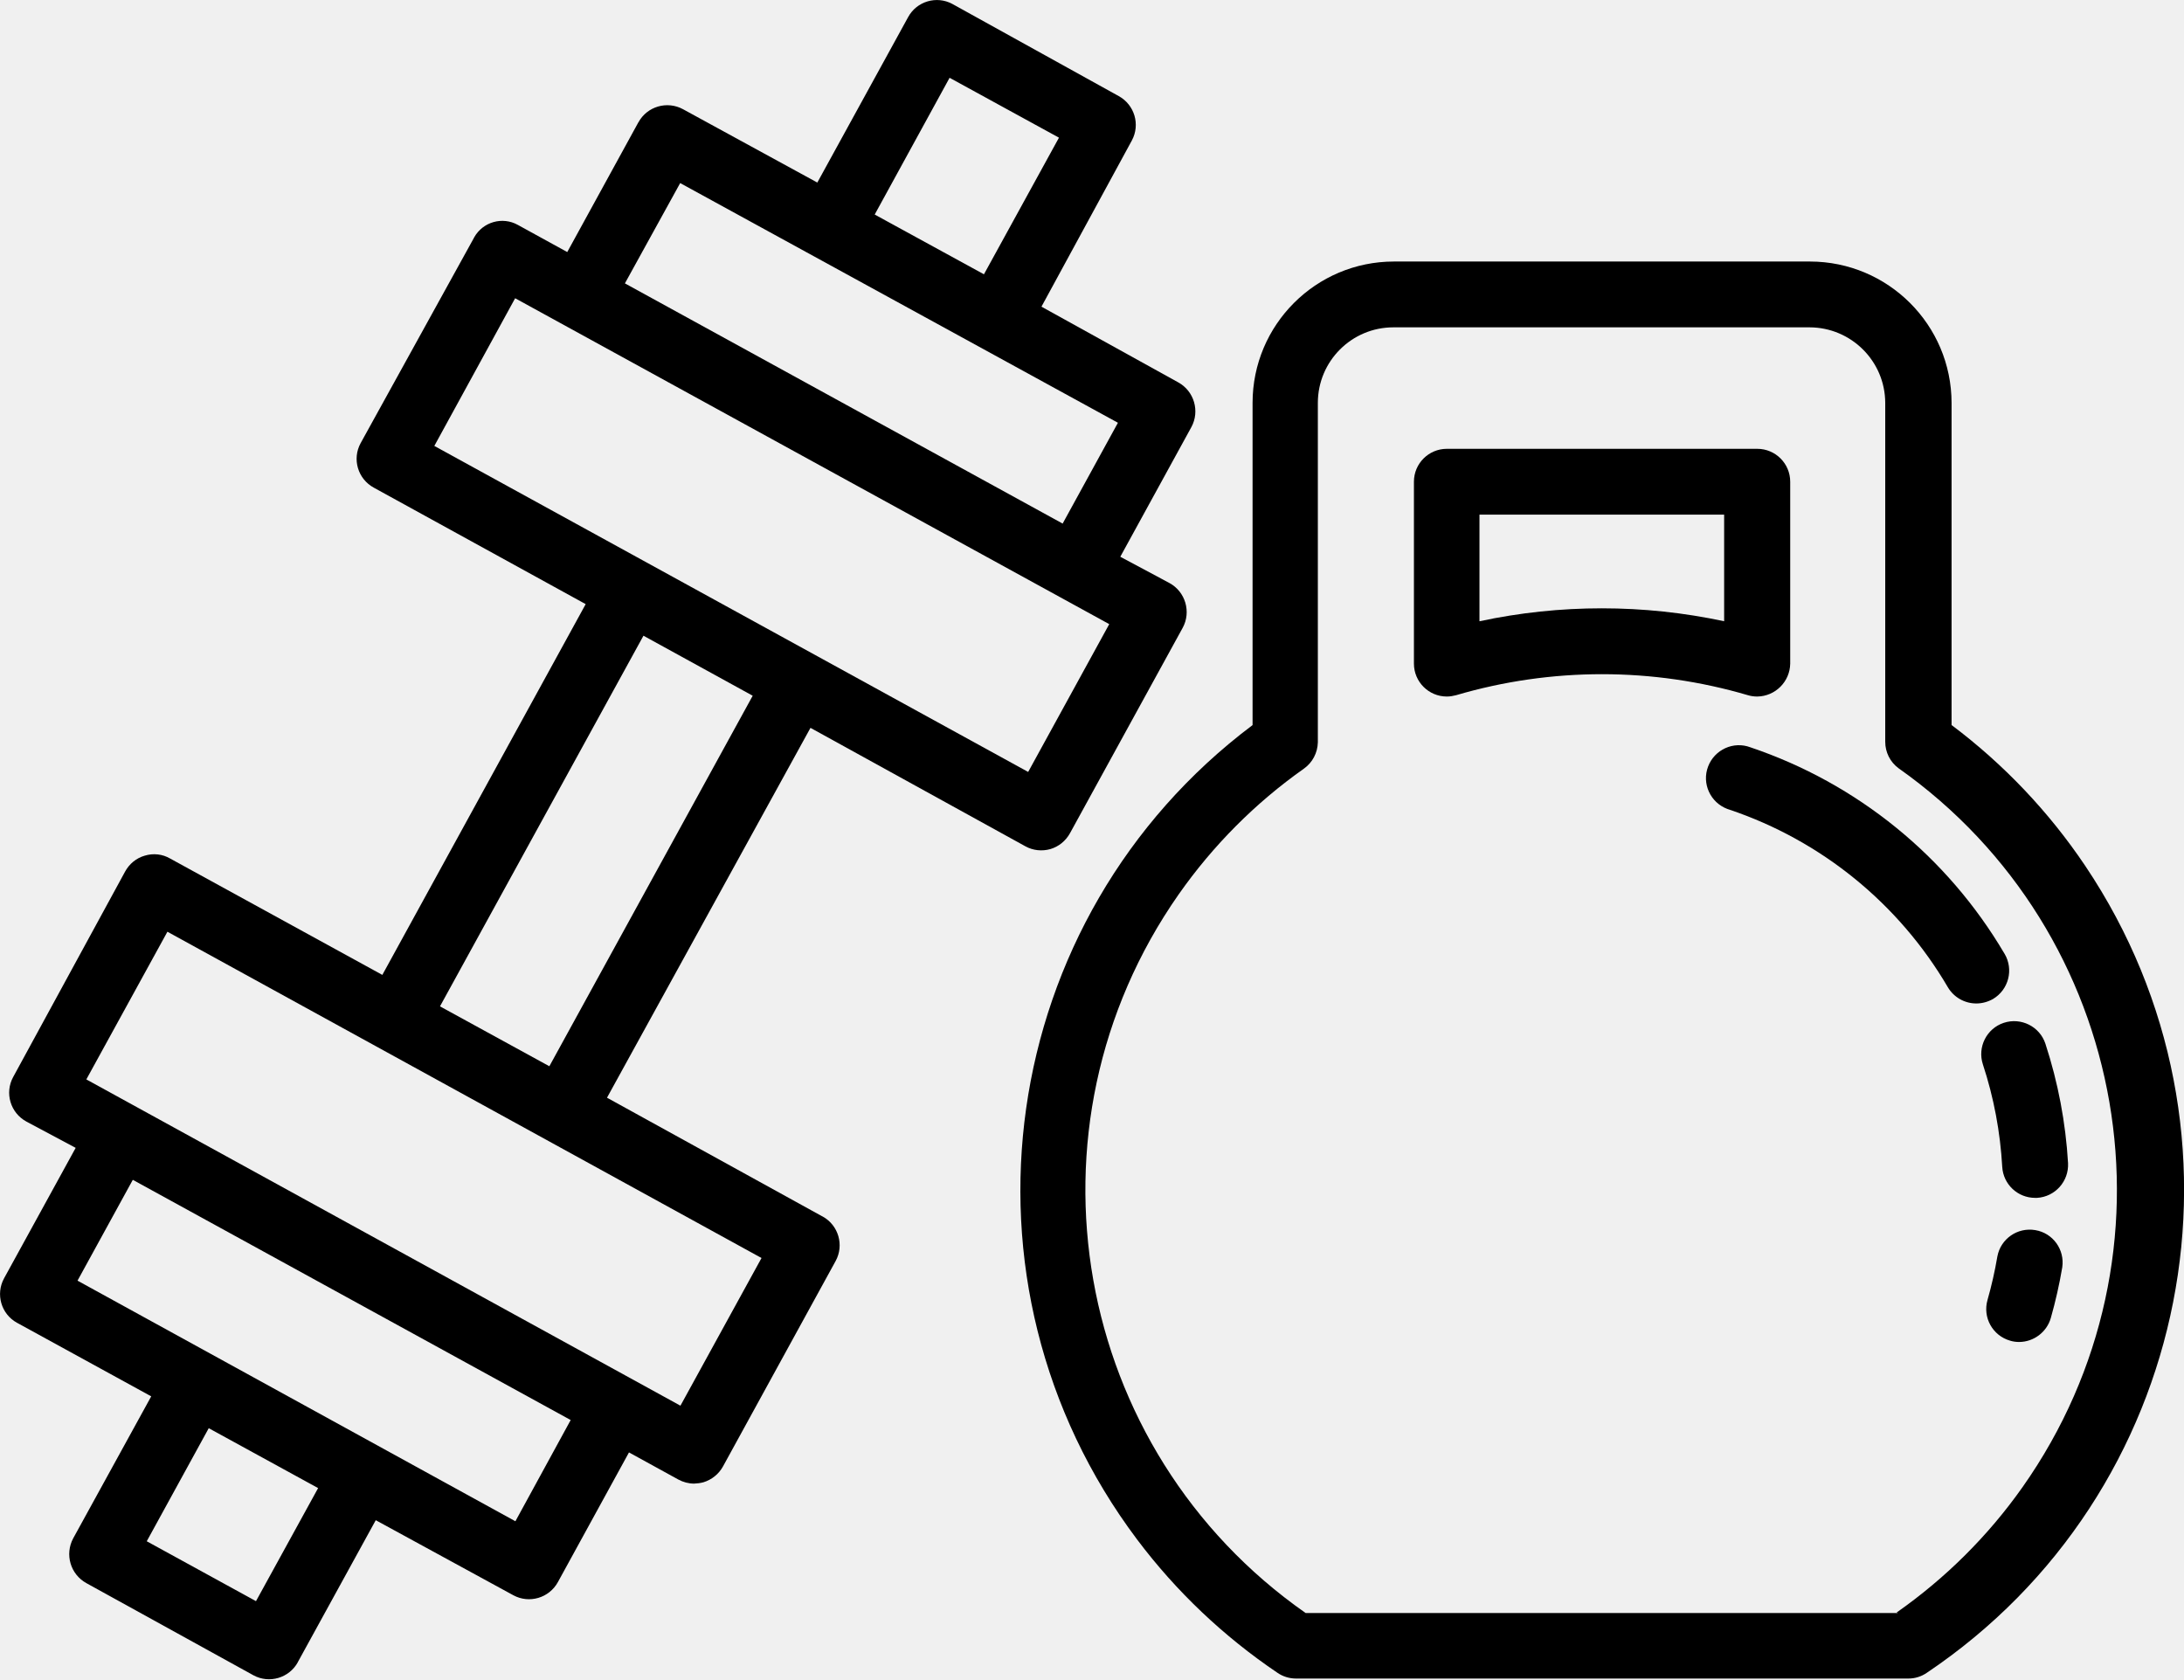
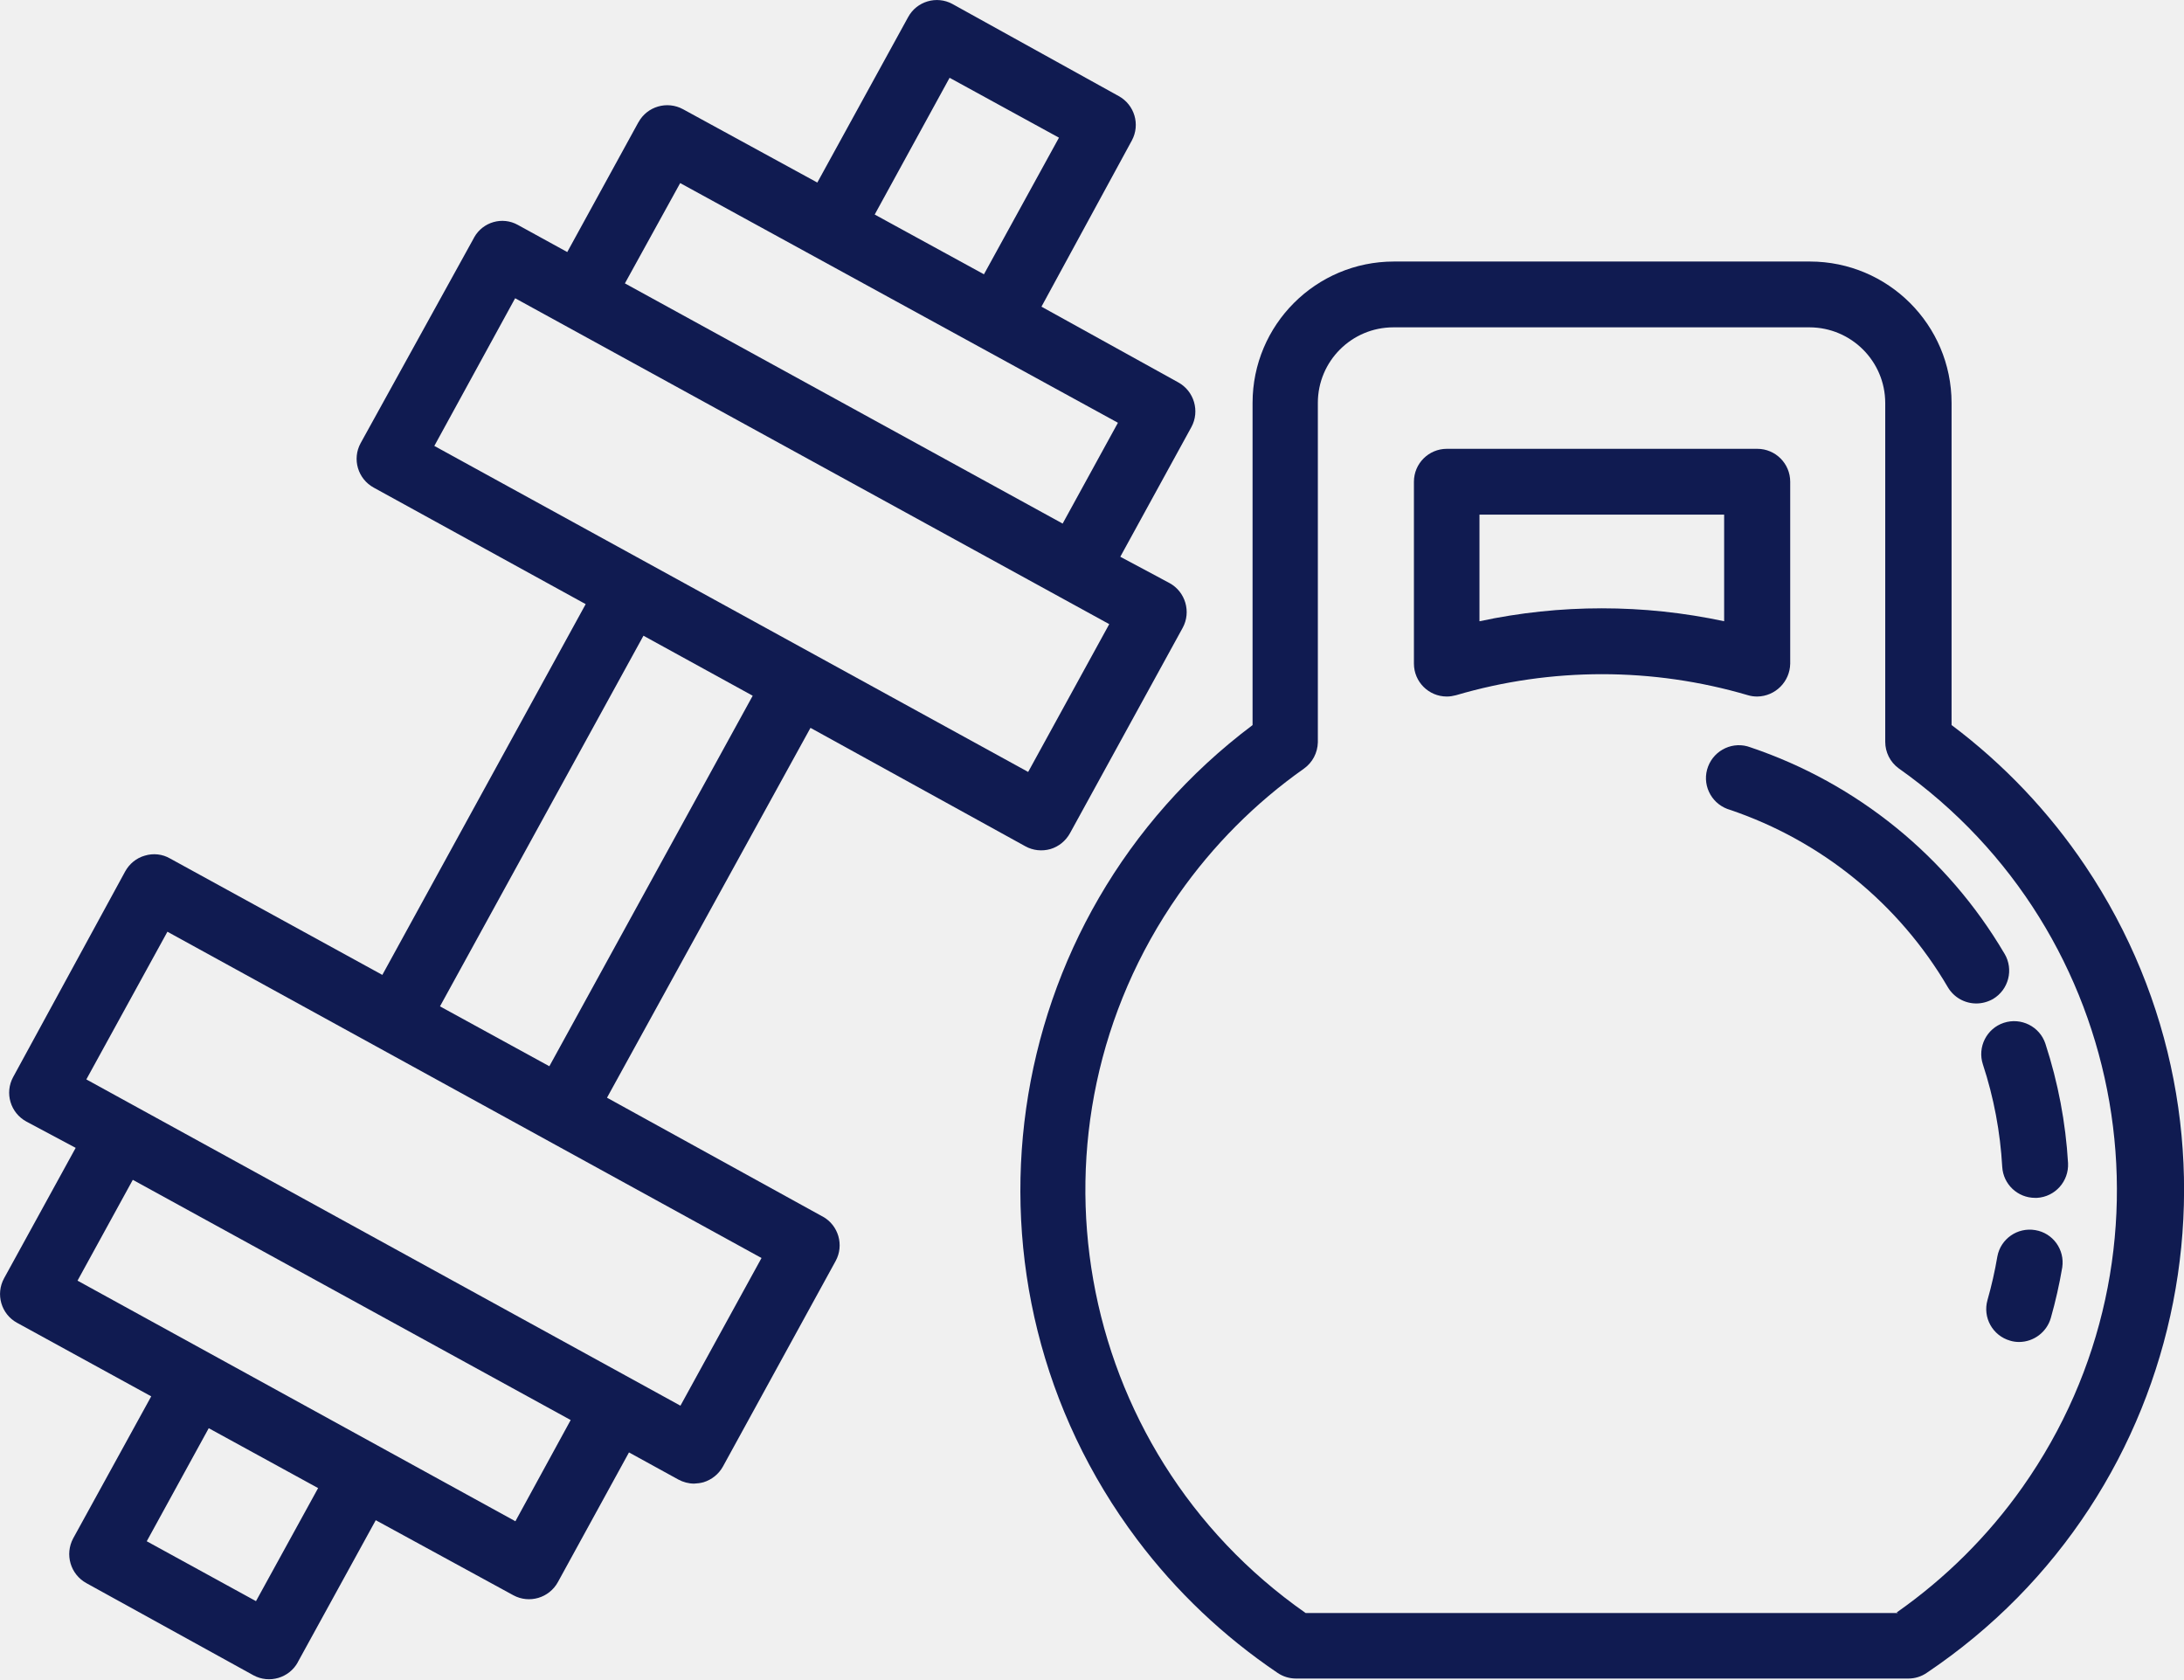
- <svg xmlns="http://www.w3.org/2000/svg" version="1.1" id="Layer_1" x="0px" y="0px" viewBox="0 0 165.94 127.58" style="enable-background:new 0 0 165.94 127.58;" xml:space="preserve">
+ <svg xmlns="http://www.w3.org/2000/svg" version="1.1" id="Layer_1" x="0px" y="0px" viewBox="0 0 165.94 127.58" style="enable-background:new 0 0 165.94 127.58;">
  <style type="text/css">
	.st0{fill:#231F20;}
	.st1{fill:#EBEBEC;}
	.st2{fill:#FFFFFF;}
	.st3{fill:none;stroke:#000000;stroke-width:4;stroke-linecap:round;stroke-miterlimit:10;}
	.st4{fill:#F37A7B;}
	.st5{fill:none;stroke:#000000;stroke-width:5;stroke-linecap:round;stroke-miterlimit:10;}
	.st6{fill:none;}
</style>
  <g>
-     <path d="M148.28,55.09V30.61c-0.01-5.93-4.82-10.73-10.75-10.74h-31.62c-5.93,0-10.74,4.81-10.74,10.74v24.48   c-19.51,14.66-23.44,42.36-8.77,61.88c2.97,3.95,6.58,7.37,10.67,10.13c0.41,0.28,0.9,0.43,1.4,0.43H145c0.5,0,0.98-0.15,1.39-0.43   c20.26-13.6,25.65-41.05,12.05-61.31c-2.76-4.11-6.19-7.72-10.14-10.69H148.28z M144.2,122.55h-45   c-17.74-12.41-22.06-36.85-9.65-54.59c2.6-3.71,5.82-6.95,9.52-9.56c0.65-0.46,1.04-1.2,1.06-2V30.61c0-3.17,2.57-5.74,5.74-5.74   h31.62c3.17,0.01,5.74,2.57,5.75,5.74v25.75c0,0.79,0.37,1.53,1,2c17.69,12.48,21.91,36.94,9.43,54.63   c-2.61,3.7-5.85,6.92-9.56,9.52L144.2,122.55z" />
-     <path d="M133.52,52.92c1.37-0.02,2.48-1.13,2.5-2.5V36.6c0-1.38-1.12-2.5-2.5-2.5h-23.59c-1.38,0-2.5,1.12-2.5,2.5v13.82   c0,1.38,1.12,2.5,2.5,2.5c0.24,0,0.47-0.04,0.7-0.1c7.24-2.13,14.94-2.13,22.18,0C133.04,52.89,133.28,52.92,133.52,52.92    M131,47.2c-6.13-1.31-12.46-1.31-18.59,0v-8.1H131V47.2z" />
-     <path d="M154.64,93.46c-1.35-0.23-2.63,0.66-2.88,2c-0.19,1.12-0.44,2.22-0.75,3.31c-0.38,1.33,0.39,2.71,1.72,3.09h0   c0.22,0.07,0.46,0.1,0.69,0.1c1.11-0.01,2.09-0.75,2.4-1.82c0.36-1.27,0.65-2.55,0.87-3.85C156.89,94.94,155.98,93.68,154.64,93.46   " />
-     <path d="M154.63,91.01h0.14c1.38-0.08,2.43-1.26,2.36-2.64c-0.18-3.08-0.76-6.13-1.72-9.07c-0.43-1.31-1.85-2.02-3.16-1.59   c-1.31,0.43-2.02,1.85-1.59,3.16c0.83,2.52,1.32,5.14,1.47,7.79C152.21,89.98,153.3,91.01,154.63,91.01" />
-     <path d="M152.29,72.44c-4.34-7.37-11.19-12.93-19.29-15.66c-1.29-0.49-2.73,0.17-3.22,1.46c-0.49,1.29,0.17,2.73,1.46,3.22   c0,0,0,0,0,0l0.18,0.06c6.97,2.35,12.86,7.14,16.58,13.49c0.45,0.76,1.27,1.23,2.16,1.23c0.44,0,0.88-0.12,1.27-0.34   c1.19-0.71,1.58-2.24,0.88-3.43L152.29,72.44z" />
-     <path d="M62.45,92.4l-16.33-9l15.46-28.1l16.33,9c0.58,0.32,1.26,0.39,1.9,0.21c0.64-0.19,1.17-0.63,1.49-1.21l8.56-15.6   c0.66-1.21,0.21-2.74-1-3.4l-3.74-2l5.4-9.85c0.66-1.21,0.21-2.74-1-3.4L79.13,23.3L86,10.67c0.65-1.21,0.2-2.71-1-3.37l-12.64-7   c-1.2-0.65-2.71-0.2-3.36,1l-6.9,12.57L51.9,8.3c-1.21-0.66-2.73-0.22-3.39,0.99c0,0,0,0.01-0.01,0.01l-5.4,9.85l-3.75-2.06   c-1.18-0.66-2.66-0.23-3.32,0.94c-0.01,0.02-0.02,0.04-0.03,0.06l-8.6,15.58c-0.66,1.21-0.21,2.72,1,3.38l0,0l16.1,8.85   L29.05,74.07l-16.12-8.84c-0.58-0.34-1.28-0.42-1.93-0.22c-0.64,0.18-1.17,0.62-1.49,1.2L1,81.83c-0.66,1.21-0.21,2.72,1,3.38   c0,0,0,0,0,0l3.75,2l-5.44,9.91c-0.66,1.21-0.22,2.72,0.98,3.38l0.02,0.01l10.18,5.58l-5.93,10.79c-0.65,1.22-0.21,2.73,1,3.4   l12.69,7c1.21,0.66,2.72,0.21,3.38-0.99c0,0,0,0,0-0.01l5.92-10.78L39,121.2c1.21,0.66,2.73,0.21,3.39-1l5.4-9.85l3.75,2.06   c0.37,0.2,0.78,0.31,1.2,0.31c0.24-0.01,0.47-0.04,0.7-0.1c0.63-0.19,1.17-0.62,1.49-1.2l8.56-15.61c0.66-1.2,0.22-2.72-0.98-3.38   l-0.02-0.01L62.45,92.4z M72.15,5.91l8.31,4.55l-5.7,10.38l-8.3-4.54L72.15,5.91z M51.68,13.91l33.26,18.21l-4.2,7.66L47.48,21.53   L51.68,13.91z M39.14,22.66l45.14,24.76l-6.16,11.23L33,33.88L39.14,22.66z M48.89,48.3l8.3,4.56L41.74,81.01l-8.31-4.55   L48.89,48.3z M19.45,121.65l-8.3-4.55l4.71-8.59l8.31,4.55L19.45,121.65z M39.16,115.58L5.89,97.3l4.2-7.66l33.27,18.25   L39.16,115.58z M51.7,106.8L6.56,82.01l6.16-11.22l45.14,24.79L51.7,106.8z" />
+     <path d="M148.28,55.09V30.61c-0.01-5.93-4.82-10.73-10.75-10.74h-31.62c-5.93,0-10.74,4.81-10.74,10.74v24.48 c-19.51,14.66-23.44,42.36-8.77,61.88c2.97,3.95,6.58,7.37,10.67,10.13c0.41,0.28,0.9,0.43,1.4,0.43H145c0.5,0,0.98-0.15,1.39-0.43 c20.26-13.6,25.65-41.05,12.05-61.31c-2.76-4.11-6.19-7.72-10.14-10.69H148.28z M144.2,122.55h-45 c-17.74-12.41-22.06-36.85-9.65-54.59c2.6-3.71,5.82-6.95,9.52-9.56c0.65-0.46,1.04-1.2,1.06-2V30.61c0-3.17,2.57-5.74,5.74-5.74 h31.62c3.17,0.01,5.74,2.57,5.75,5.74v25.75c0,0.79,0.37,1.53,1,2c17.69,12.48,21.91,36.94,9.43,54.63 c-2.61,3.7-5.85,6.92-9.56,9.52L144.2,122.55z" style="fill: rgb(16, 27, 81);" />
+     <path d="M133.52,52.92c1.37-0.02,2.48-1.13,2.5-2.5V36.6c0-1.38-1.12-2.5-2.5-2.5h-23.59c-1.38,0-2.5,1.12-2.5,2.5v13.82 c0,1.38,1.12,2.5,2.5,2.5c0.24,0,0.47-0.04,0.7-0.1c7.24-2.13,14.94-2.13,22.18,0C133.04,52.89,133.28,52.92,133.52,52.92 M131,47.2c-6.13-1.31-12.46-1.31-18.59,0v-8.1H131V47.2z" style="fill: rgb(16, 27, 81);" />
+     <path d="M154.64,93.46c-1.35-0.23-2.63,0.66-2.88,2c-0.19,1.12-0.44,2.22-0.75,3.31c-0.38,1.33,0.39,2.71,1.72,3.09h0 c0.22,0.07,0.46,0.1,0.69,0.1c1.11-0.01,2.09-0.75,2.4-1.82c0.36-1.27,0.65-2.55,0.87-3.85C156.89,94.94,155.98,93.68,154.64,93.46 " style="fill: rgb(16, 27, 81);" />
+     <path d="M154.63,91.01h0.14c1.38-0.08,2.43-1.26,2.36-2.64c-0.18-3.08-0.76-6.13-1.72-9.07c-0.43-1.31-1.85-2.02-3.16-1.59 c-1.31,0.43-2.02,1.85-1.59,3.16c0.83,2.52,1.32,5.14,1.47,7.79C152.21,89.98,153.3,91.01,154.63,91.01" style="fill: rgb(16, 27, 81);" />
+     <path d="M152.29,72.44c-4.34-7.37-11.19-12.93-19.29-15.66c-1.29-0.49-2.73,0.17-3.22,1.46c-0.49,1.29,0.17,2.73,1.46,3.22 c0,0,0,0,0,0l0.18,0.06c6.97,2.35,12.86,7.14,16.58,13.49c0.45,0.76,1.27,1.23,2.16,1.23c0.44,0,0.88-0.12,1.27-0.34 c1.19-0.71,1.58-2.24,0.88-3.43L152.29,72.44z" style="fill: rgb(16, 27, 81);" />
+     <path d="M62.45,92.4l-16.33-9l15.46-28.1l16.33,9c0.58,0.32,1.26,0.39,1.9,0.21c0.64-0.19,1.17-0.63,1.49-1.21l8.56-15.6 c0.66-1.21,0.21-2.74-1-3.4l-3.74-2l5.4-9.85c0.66-1.21,0.21-2.74-1-3.4L79.13,23.3L86,10.67c0.65-1.21,0.2-2.71-1-3.37l-12.64-7 c-1.2-0.65-2.71-0.2-3.36,1l-6.9,12.57L51.9,8.3c-1.21-0.66-2.73-0.22-3.39,0.99c0,0,0,0.01-0.01,0.01l-5.4,9.85l-3.75-2.06 c-1.18-0.66-2.66-0.23-3.32,0.94c-0.01,0.02-0.02,0.04-0.03,0.06l-8.6,15.58c-0.66,1.21-0.21,2.72,1,3.38l0,0l16.1,8.85 L29.05,74.07l-16.12-8.84c-0.58-0.34-1.28-0.42-1.93-0.22c-0.64,0.18-1.17,0.62-1.49,1.2L1,81.83c-0.66,1.21-0.21,2.72,1,3.38 c0,0,0,0,0,0l3.75,2l-5.44,9.91c-0.66,1.21-0.22,2.72,0.98,3.38l0.02,0.01l10.18,5.58l-5.93,10.79c-0.65,1.22-0.21,2.73,1,3.4 l12.69,7c1.21,0.66,2.72,0.21,3.38-0.99c0,0,0,0,0-0.01l5.92-10.78L39,121.2c1.21,0.66,2.73,0.21,3.39-1l5.4-9.85l3.75,2.06 c0.37,0.2,0.78,0.31,1.2,0.31c0.24-0.01,0.47-0.04,0.7-0.1c0.63-0.19,1.17-0.62,1.49-1.2l8.56-15.61c0.66-1.2,0.22-2.72-0.98-3.38 l-0.02-0.01L62.45,92.4z M72.15,5.91l8.31,4.55l-5.7,10.38l-8.3-4.54L72.15,5.91z M51.68,13.91l33.26,18.21l-4.2,7.66L47.48,21.53 L51.68,13.91z M39.14,22.66l45.14,24.76l-6.16,11.23L33,33.88L39.14,22.66z M48.89,48.3l8.3,4.56L41.74,81.01l-8.31-4.55 L48.89,48.3z M19.45,121.65l-8.3-4.55l4.71-8.59l8.31,4.55L19.45,121.65z M39.16,115.58L5.89,97.3l4.2-7.66l33.27,18.25 L39.16,115.58z M51.7,106.8L6.56,82.01l6.16-11.22l45.14,24.79L51.7,106.8z" style="fill: rgb(16, 27, 81);" />
  </g>
  <rect x="-1162.44" y="-2218.9" class="st6" width="3000" height="3000" />
</svg>
